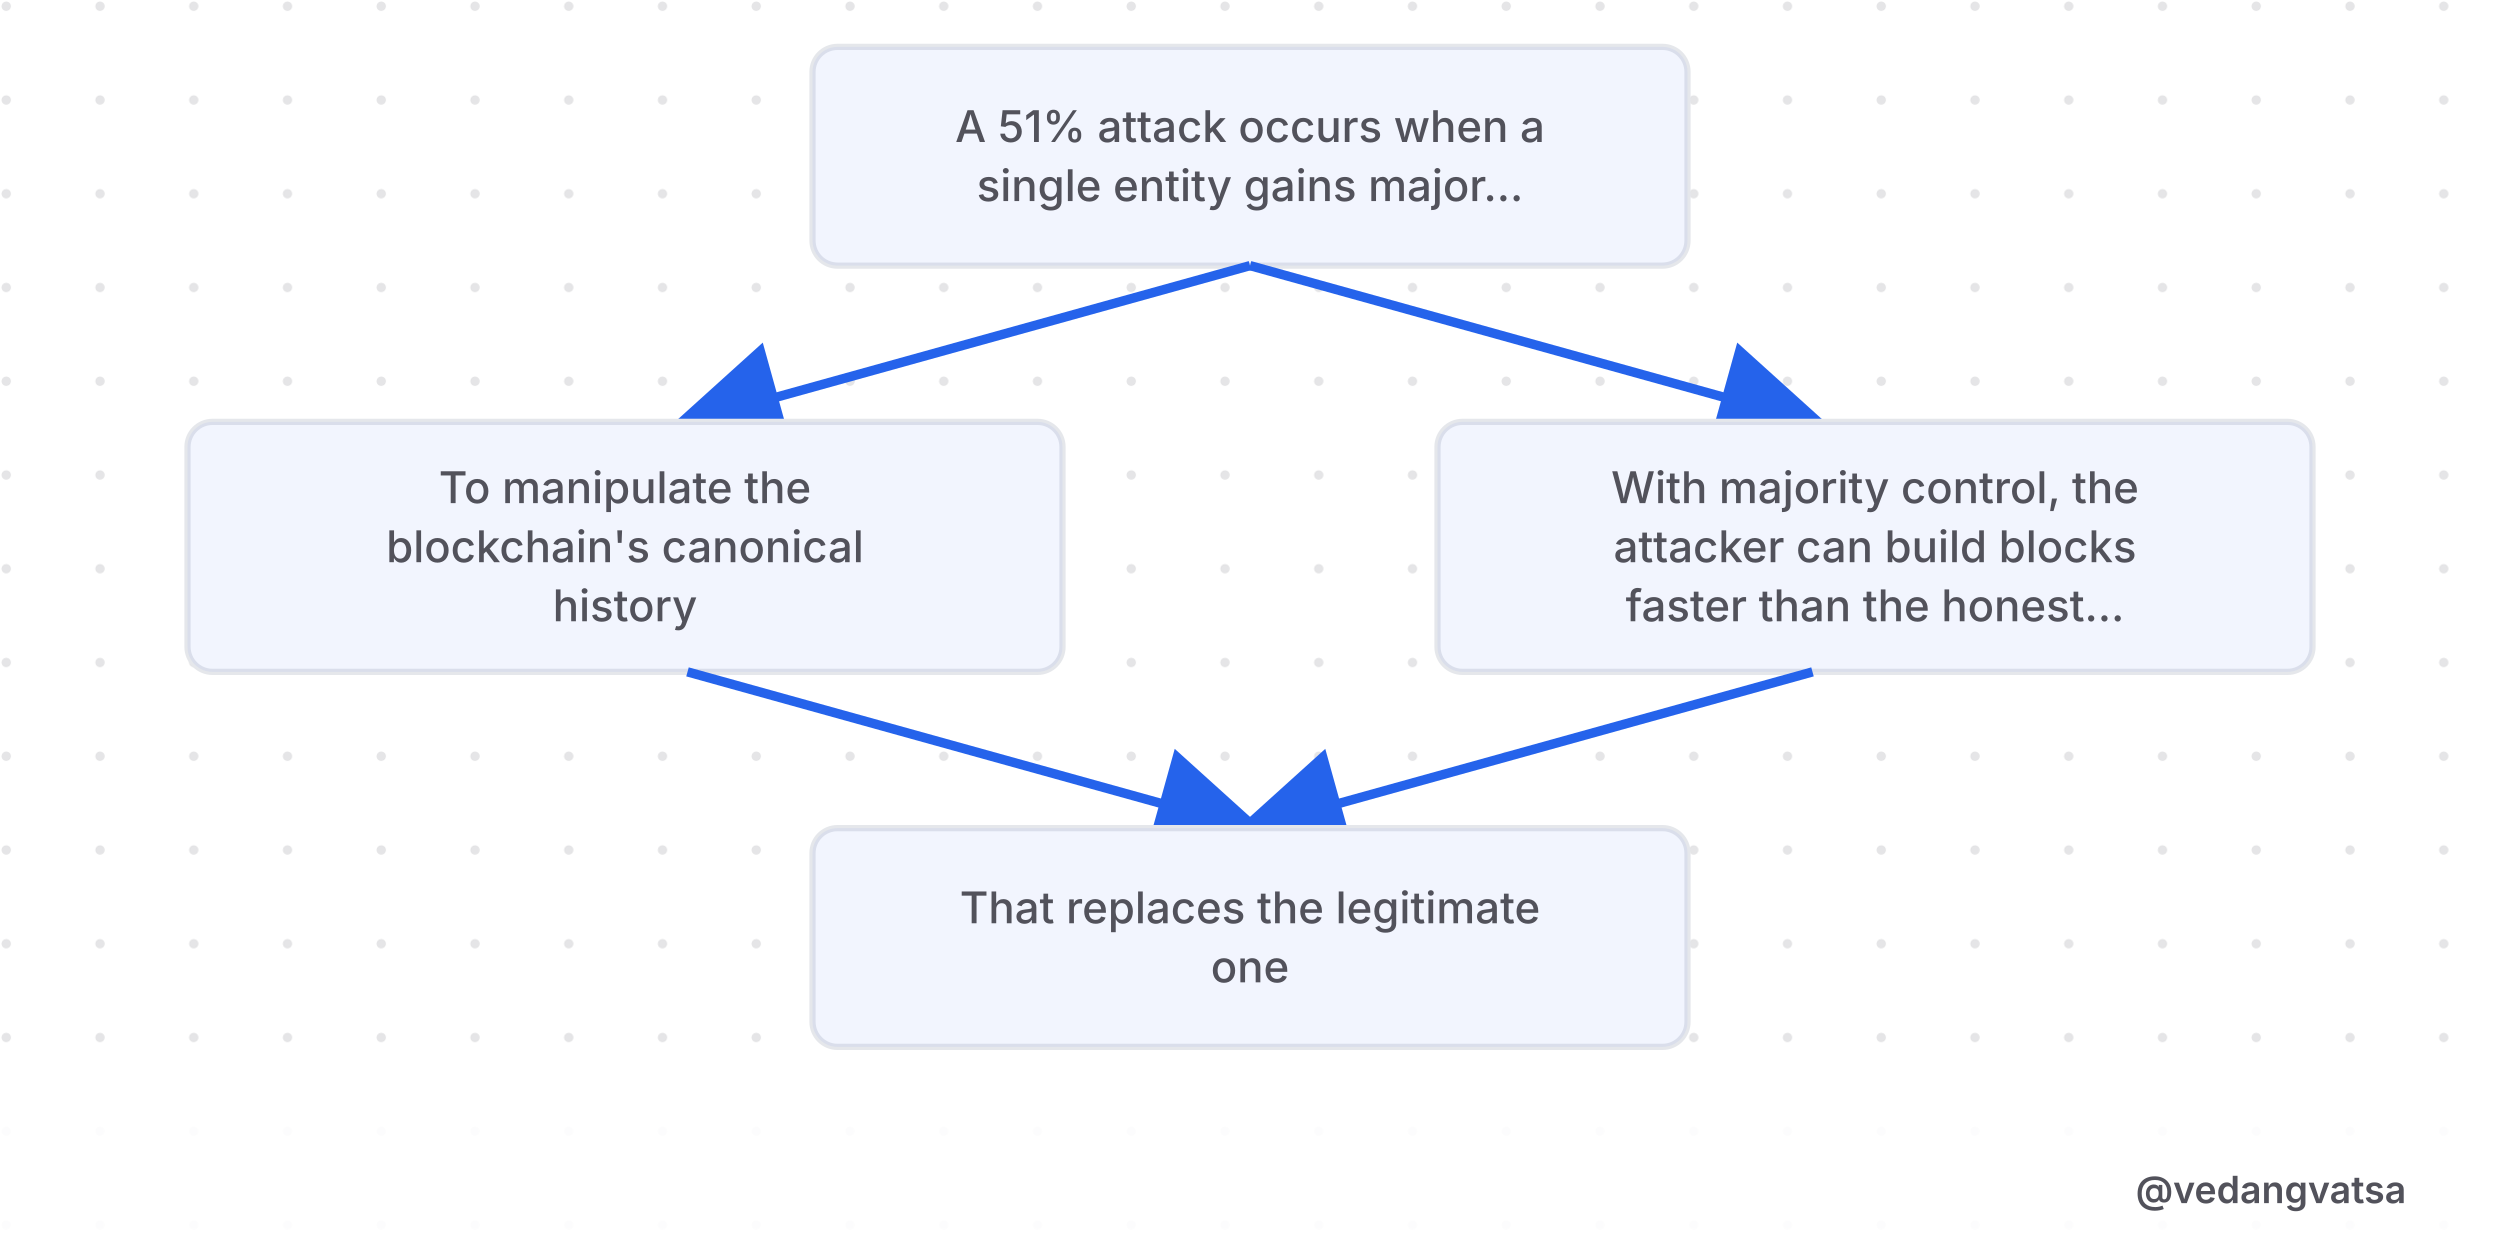
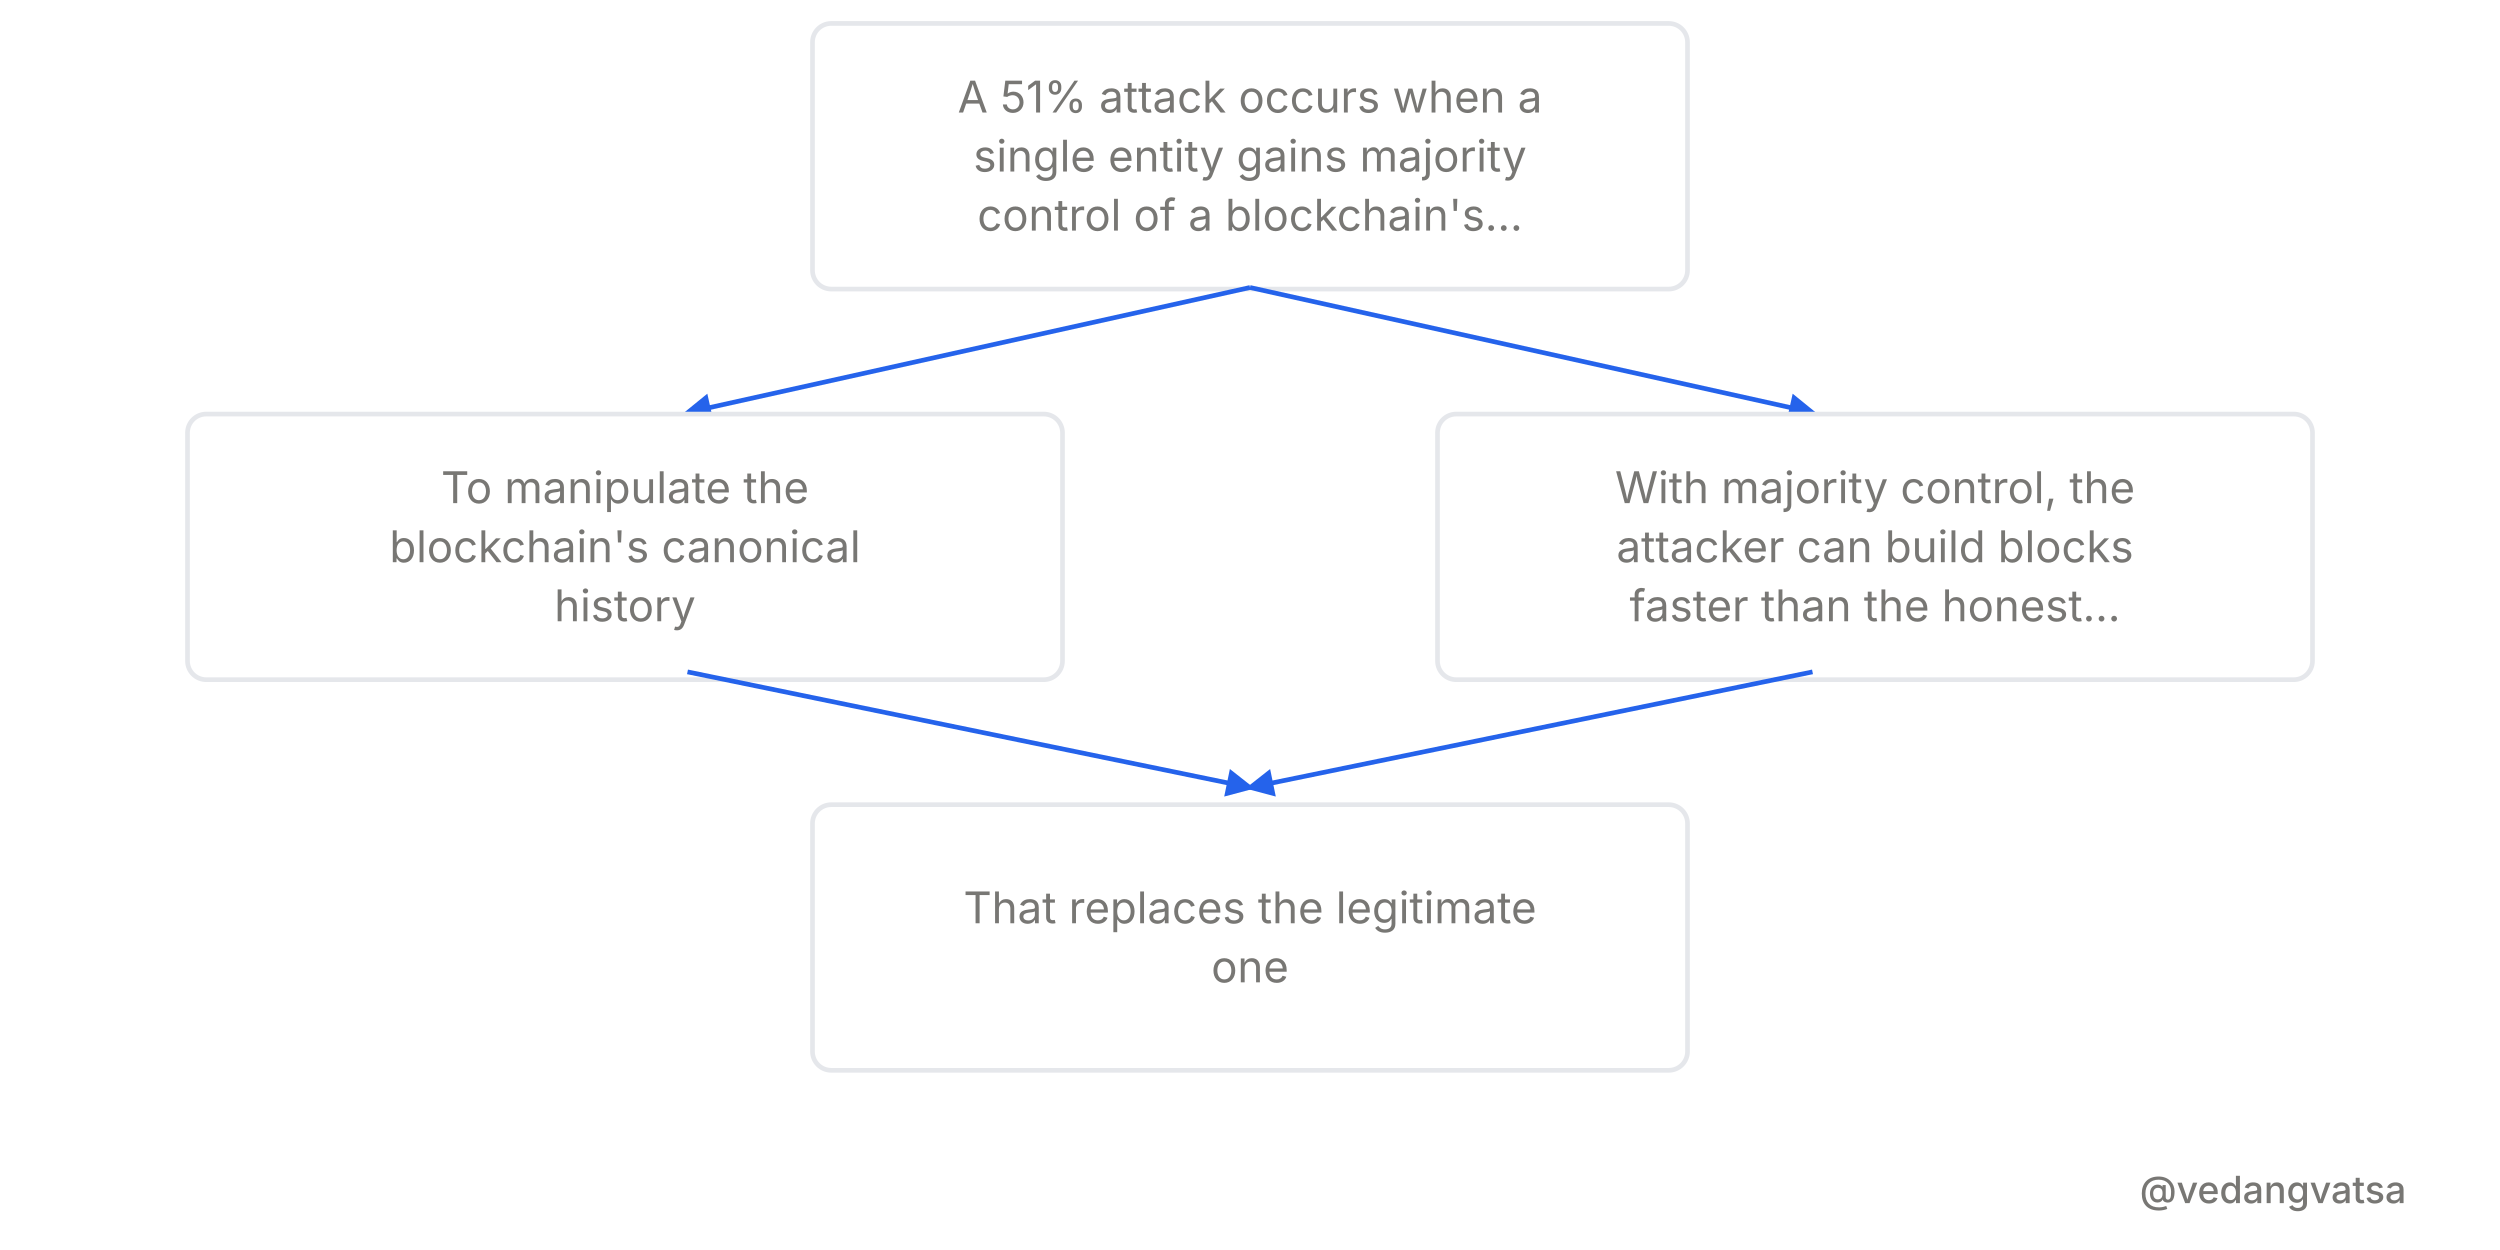
<svg xmlns="http://www.w3.org/2000/svg" viewBox="0 0 800 400" width="800" height="400" style="background-color:#ffffff">
  <defs>
-     <pattern id="grid" width="30" height="30" patternUnits="userSpaceOnUse">
-       <circle cx="2" cy="2" r="1.5" fill="#52525b" opacity="0.15" />
-     </pattern>
-     <marker id="arrow" markerWidth="12" markerHeight="12" refX="10" refY="6" orient="auto">
-       <path d="M 0 0 L 12 6 L 0 12 z" fill="#2563eb" />
+     <marker id="arrow" markerWidth="6" markerHeight="6" refX="5" refY="3" orient="auto">
+       <path d="M 0 0 L 6 3 L 0 6 z" fill="#2563eb" />
    </marker>
  </defs>
  <rect width="800" height="400" fill="#ffffff" />
-   <rect width="800" height="400" fill="url(#grid)" />
  <g>
-     <rect x="260" y="15" width="280" height="70" rx="8" fill="#ffffff" stroke="#e5e7eb" stroke-width="2" />
-     <rect x="260" y="15" width="280" height="70" rx="8" fill="rgba(37,99,235,0.06)" />
-     <text x="400" y="45.45" font-family="'Inter',sans-serif" font-weight="500" font-size="14" fill="#52525b" text-anchor="middle">A 51% attack occurs when a</text>
-     <text x="400" y="64.35" font-family="'Inter',sans-serif" font-weight="500" font-size="14" fill="#52525b" text-anchor="middle">single entity gains major...</text>
-     <path d="M 400 85 L 220 135" fill="none" stroke="#2563eb" stroke-width="3" marker-end="url(#arrow)" />
-     <path d="M 400 85 L 580 135" fill="none" stroke="#2563eb" stroke-width="3" marker-end="url(#arrow)" />
-     <rect x="60" y="135" width="280" height="80" rx="8" fill="#ffffff" stroke="#e5e7eb" stroke-width="2" />
-     <rect x="60" y="135" width="280" height="80" rx="8" fill="rgba(37,99,235,0.06)" />
-     <text x="200" y="161" font-family="'Inter',sans-serif" font-weight="500" font-size="14" fill="#52525b" text-anchor="middle">To manipulate the</text>
-     <text x="200" y="179.9" font-family="'Inter',sans-serif" font-weight="500" font-size="14" fill="#52525b" text-anchor="middle">blockchain's canonical</text>
-     <text x="200" y="198.8" font-family="'Inter',sans-serif" font-weight="500" font-size="14" fill="#52525b" text-anchor="middle">history</text>
-     <rect x="460" y="135" width="280" height="80" rx="8" fill="#ffffff" stroke="#e5e7eb" stroke-width="2" />
-     <rect x="460" y="135" width="280" height="80" rx="8" fill="rgba(37,99,235,0.06)" />
-     <text x="600" y="161" font-family="'Inter',sans-serif" font-weight="500" font-size="14" fill="#52525b" text-anchor="middle">With majority control, the</text>
-     <text x="600" y="179.9" font-family="'Inter',sans-serif" font-weight="500" font-size="14" fill="#52525b" text-anchor="middle">attacker can build blocks</text>
-     <text x="600" y="198.8" font-family="'Inter',sans-serif" font-weight="500" font-size="14" fill="#52525b" text-anchor="middle">faster than the honest...</text>
-     <path d="M 220 215 L 400 265" fill="none" stroke="#2563eb" stroke-width="3" marker-end="url(#arrow)" />
-     <path d="M 580 215 L 400 265" fill="none" stroke="#2563eb" stroke-width="3" marker-end="url(#arrow)" />
-     <rect x="260" y="265" width="280" height="70" rx="8" fill="#ffffff" stroke="#e5e7eb" stroke-width="2" />
-     <rect x="260" y="265" width="280" height="70" rx="8" fill="rgba(37,99,235,0.06)" />
-     <text x="400" y="295.45" font-family="'Inter',sans-serif" font-weight="500" font-size="14" fill="#52525b" text-anchor="middle">That replaces the legitimate</text>
-     <text x="400" y="314.35" font-family="'Inter',sans-serif" font-weight="500" font-size="14" fill="#52525b" text-anchor="middle">one</text>
+     <rect x="260" y="7.5" width="280" height="85" rx="6" fill="#ffffff" stroke="#e5e7eb" stroke-width="1.5" />
+     <text x="400" y="36" font-family="'Inter',sans-serif" font-weight="400" font-size="14" fill="#787774" text-anchor="middle">A 51% attack occurs when a</text>
+     <text x="400" y="54.9" font-family="'Inter',sans-serif" font-weight="400" font-size="14" fill="#787774" text-anchor="middle">single entity gains majority</text>
+     <text x="400" y="73.8" font-family="'Inter',sans-serif" font-weight="400" font-size="14" fill="#787774" text-anchor="middle">control of a blockchain's...</text>
+     <path d="M 400 92 L 220 132" fill="none" stroke="#2563eb" stroke-width="1.5" marker-end="url(#arrow)" />
+     <path d="M 400 92 L 580 132" fill="none" stroke="#2563eb" stroke-width="1.5" marker-end="url(#arrow)" />
+     <rect x="60" y="132.5" width="280" height="85" rx="6" fill="#ffffff" stroke="#e5e7eb" stroke-width="1.5" />
+     <text x="200" y="161" font-family="'Inter',sans-serif" font-weight="400" font-size="14" fill="#787774" text-anchor="middle">To manipulate the</text>
+     <text x="200" y="179.9" font-family="'Inter',sans-serif" font-weight="400" font-size="14" fill="#787774" text-anchor="middle">blockchain's canonical</text>
+     <text x="200" y="198.8" font-family="'Inter',sans-serif" font-weight="400" font-size="14" fill="#787774" text-anchor="middle">history</text>
+     <rect x="460" y="132.5" width="280" height="85" rx="6" fill="#ffffff" stroke="#e5e7eb" stroke-width="1.5" />
+     <text x="600" y="161" font-family="'Inter',sans-serif" font-weight="400" font-size="14" fill="#787774" text-anchor="middle">With majority control, the</text>
+     <text x="600" y="179.9" font-family="'Inter',sans-serif" font-weight="400" font-size="14" fill="#787774" text-anchor="middle">attacker can build blocks</text>
+     <text x="600" y="198.8" font-family="'Inter',sans-serif" font-weight="400" font-size="14" fill="#787774" text-anchor="middle">faster than the honest...</text>
+     <path d="M 220 215 L 400 252" fill="none" stroke="#2563eb" stroke-width="1.5" marker-end="url(#arrow)" />
+     <path d="M 580 215 L 400 252" fill="none" stroke="#2563eb" stroke-width="1.5" marker-end="url(#arrow)" />
+     <rect x="260" y="257.5" width="280" height="85" rx="6" fill="#ffffff" stroke="#e5e7eb" stroke-width="1.5" />
+     <text x="400" y="295.45" font-family="'Inter',sans-serif" font-weight="400" font-size="14" fill="#787774" text-anchor="middle">That replaces the legitimate</text>
+     <text x="400" y="314.35" font-family="'Inter',sans-serif" font-weight="400" font-size="14" fill="#787774" text-anchor="middle">one</text>
  </g>
  <rect x="0" y="360" width="800" height="40" fill="#ffffff" opacity="0.9" />
-   <text x="770" y="385" font-family="'Inter',sans-serif" font-weight="600" font-size="12" fill="#52525b" text-anchor="end">@vedangvatsa</text>
+   <text x="770" y="385" font-family="'Inter',sans-serif" font-weight="500" font-size="12" fill="#787774" text-anchor="end">@vedangvatsa</text>
</svg>
